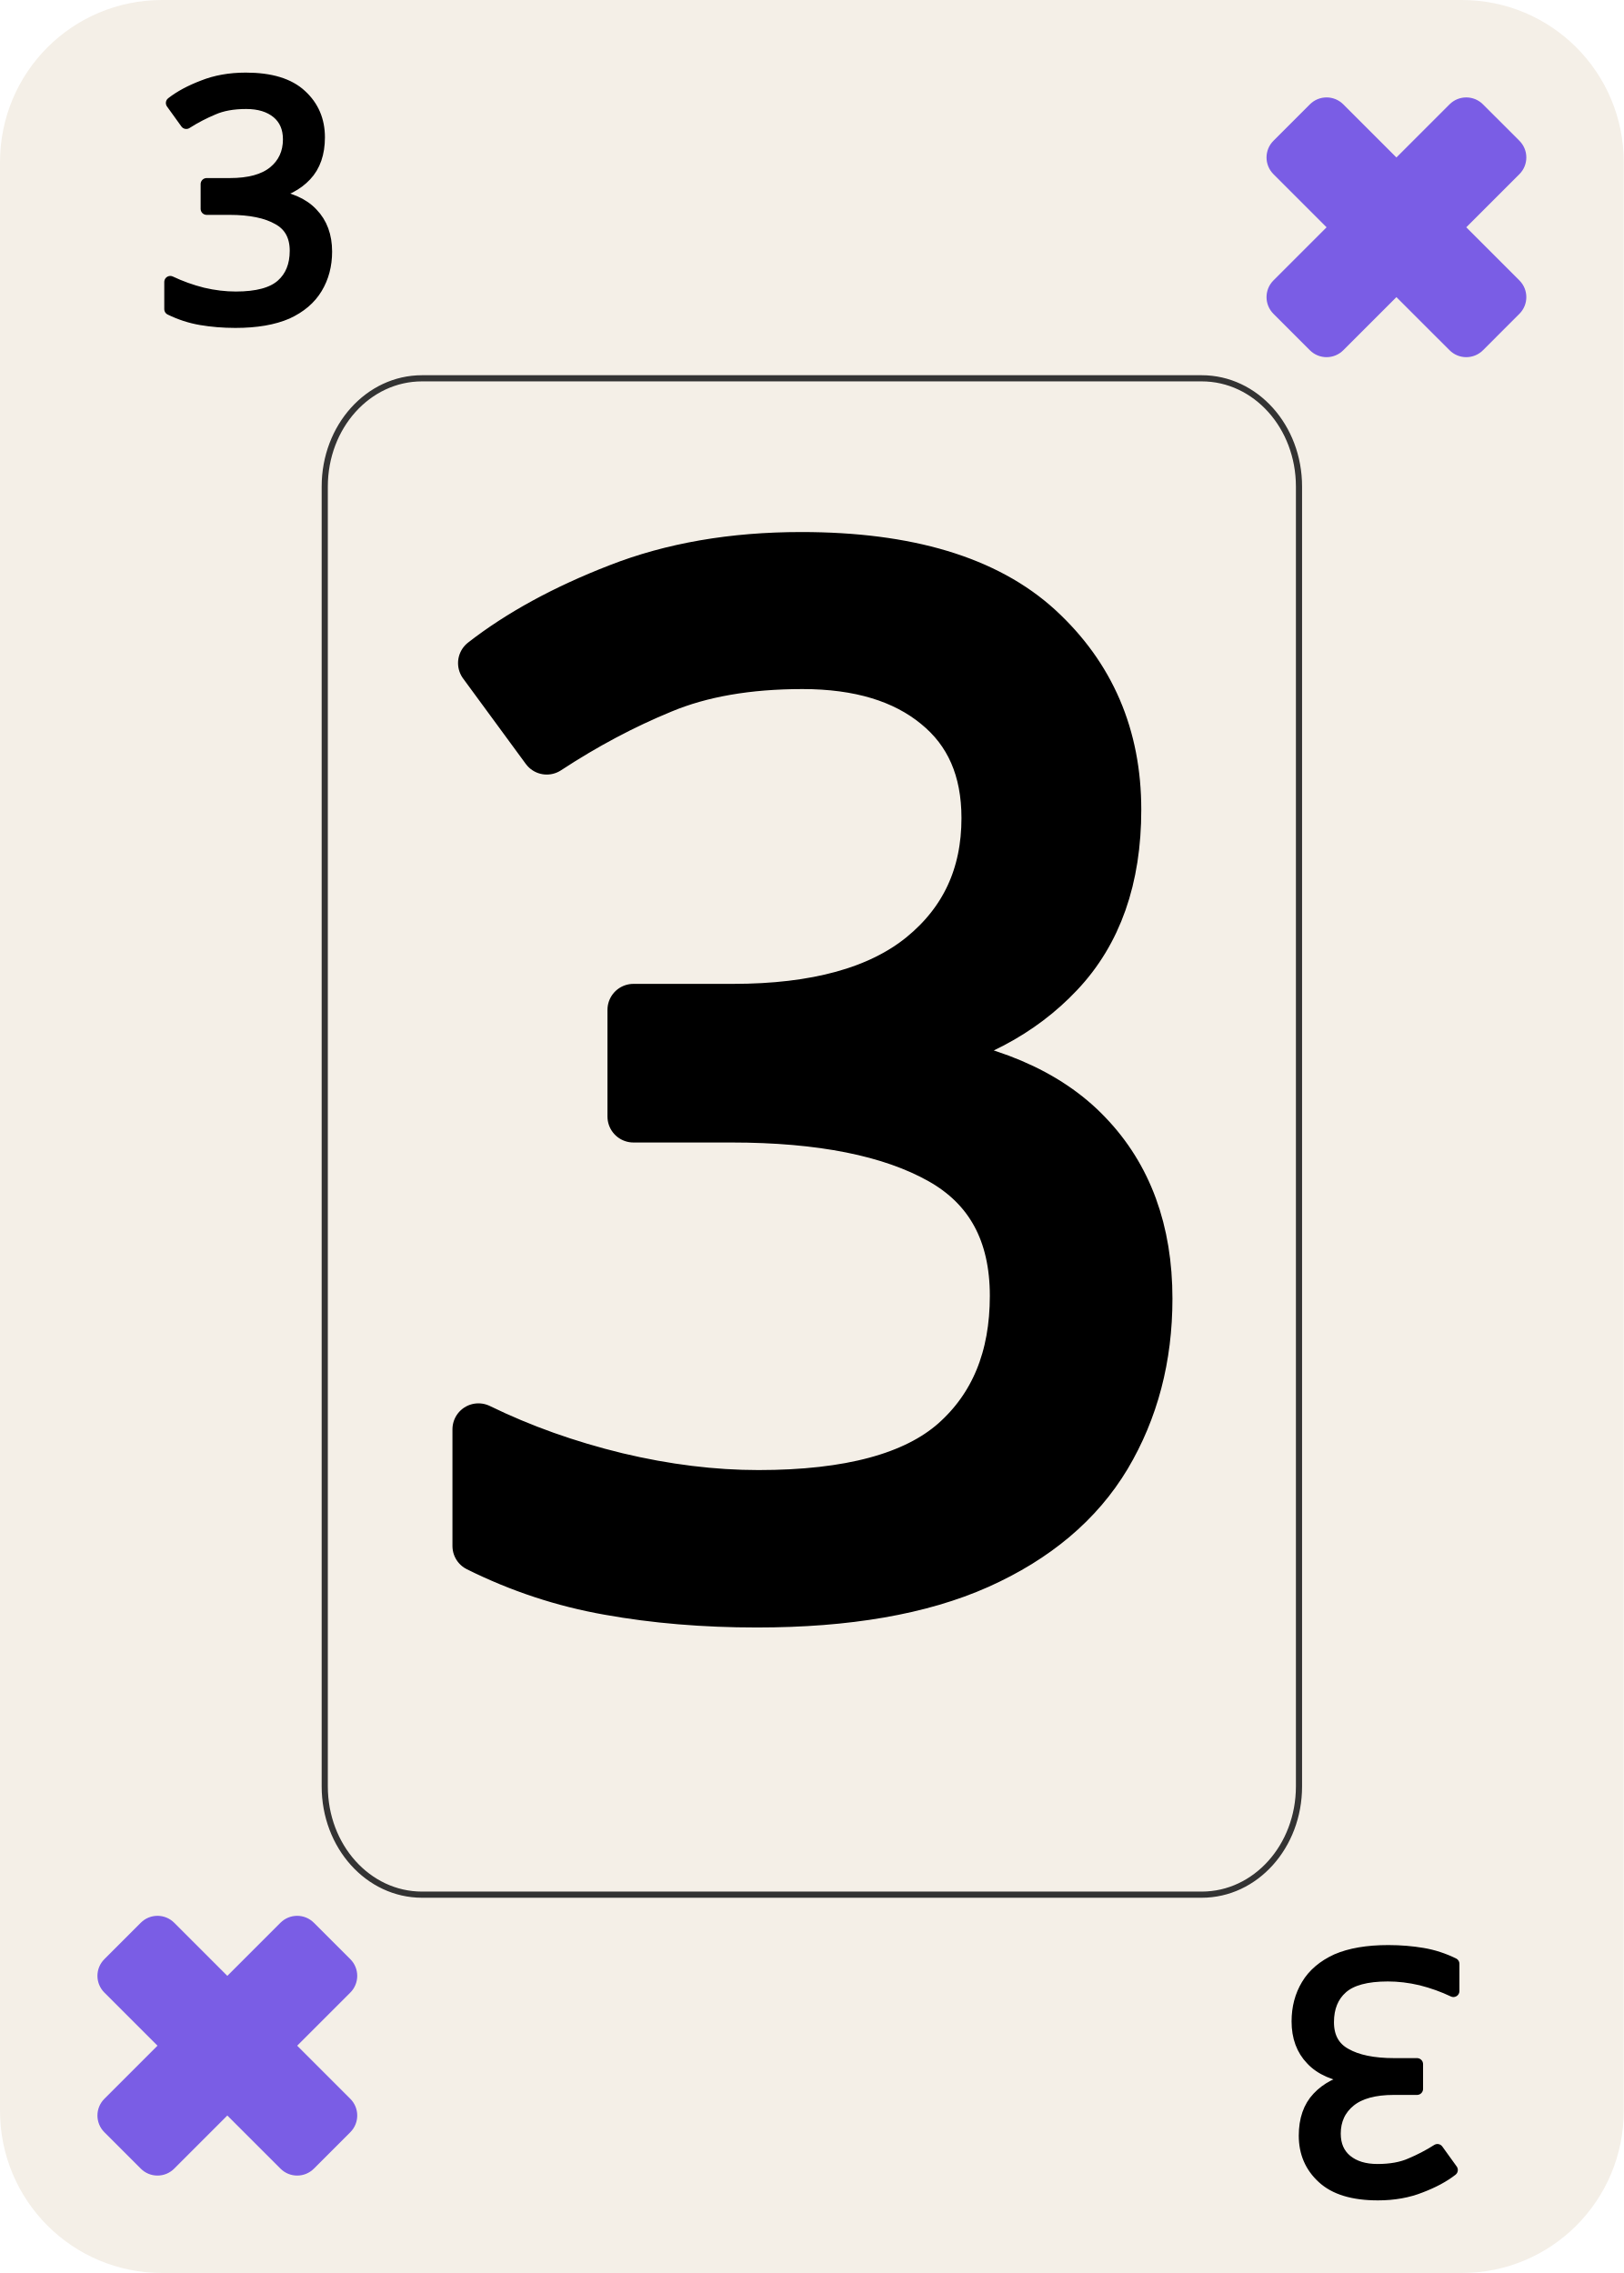
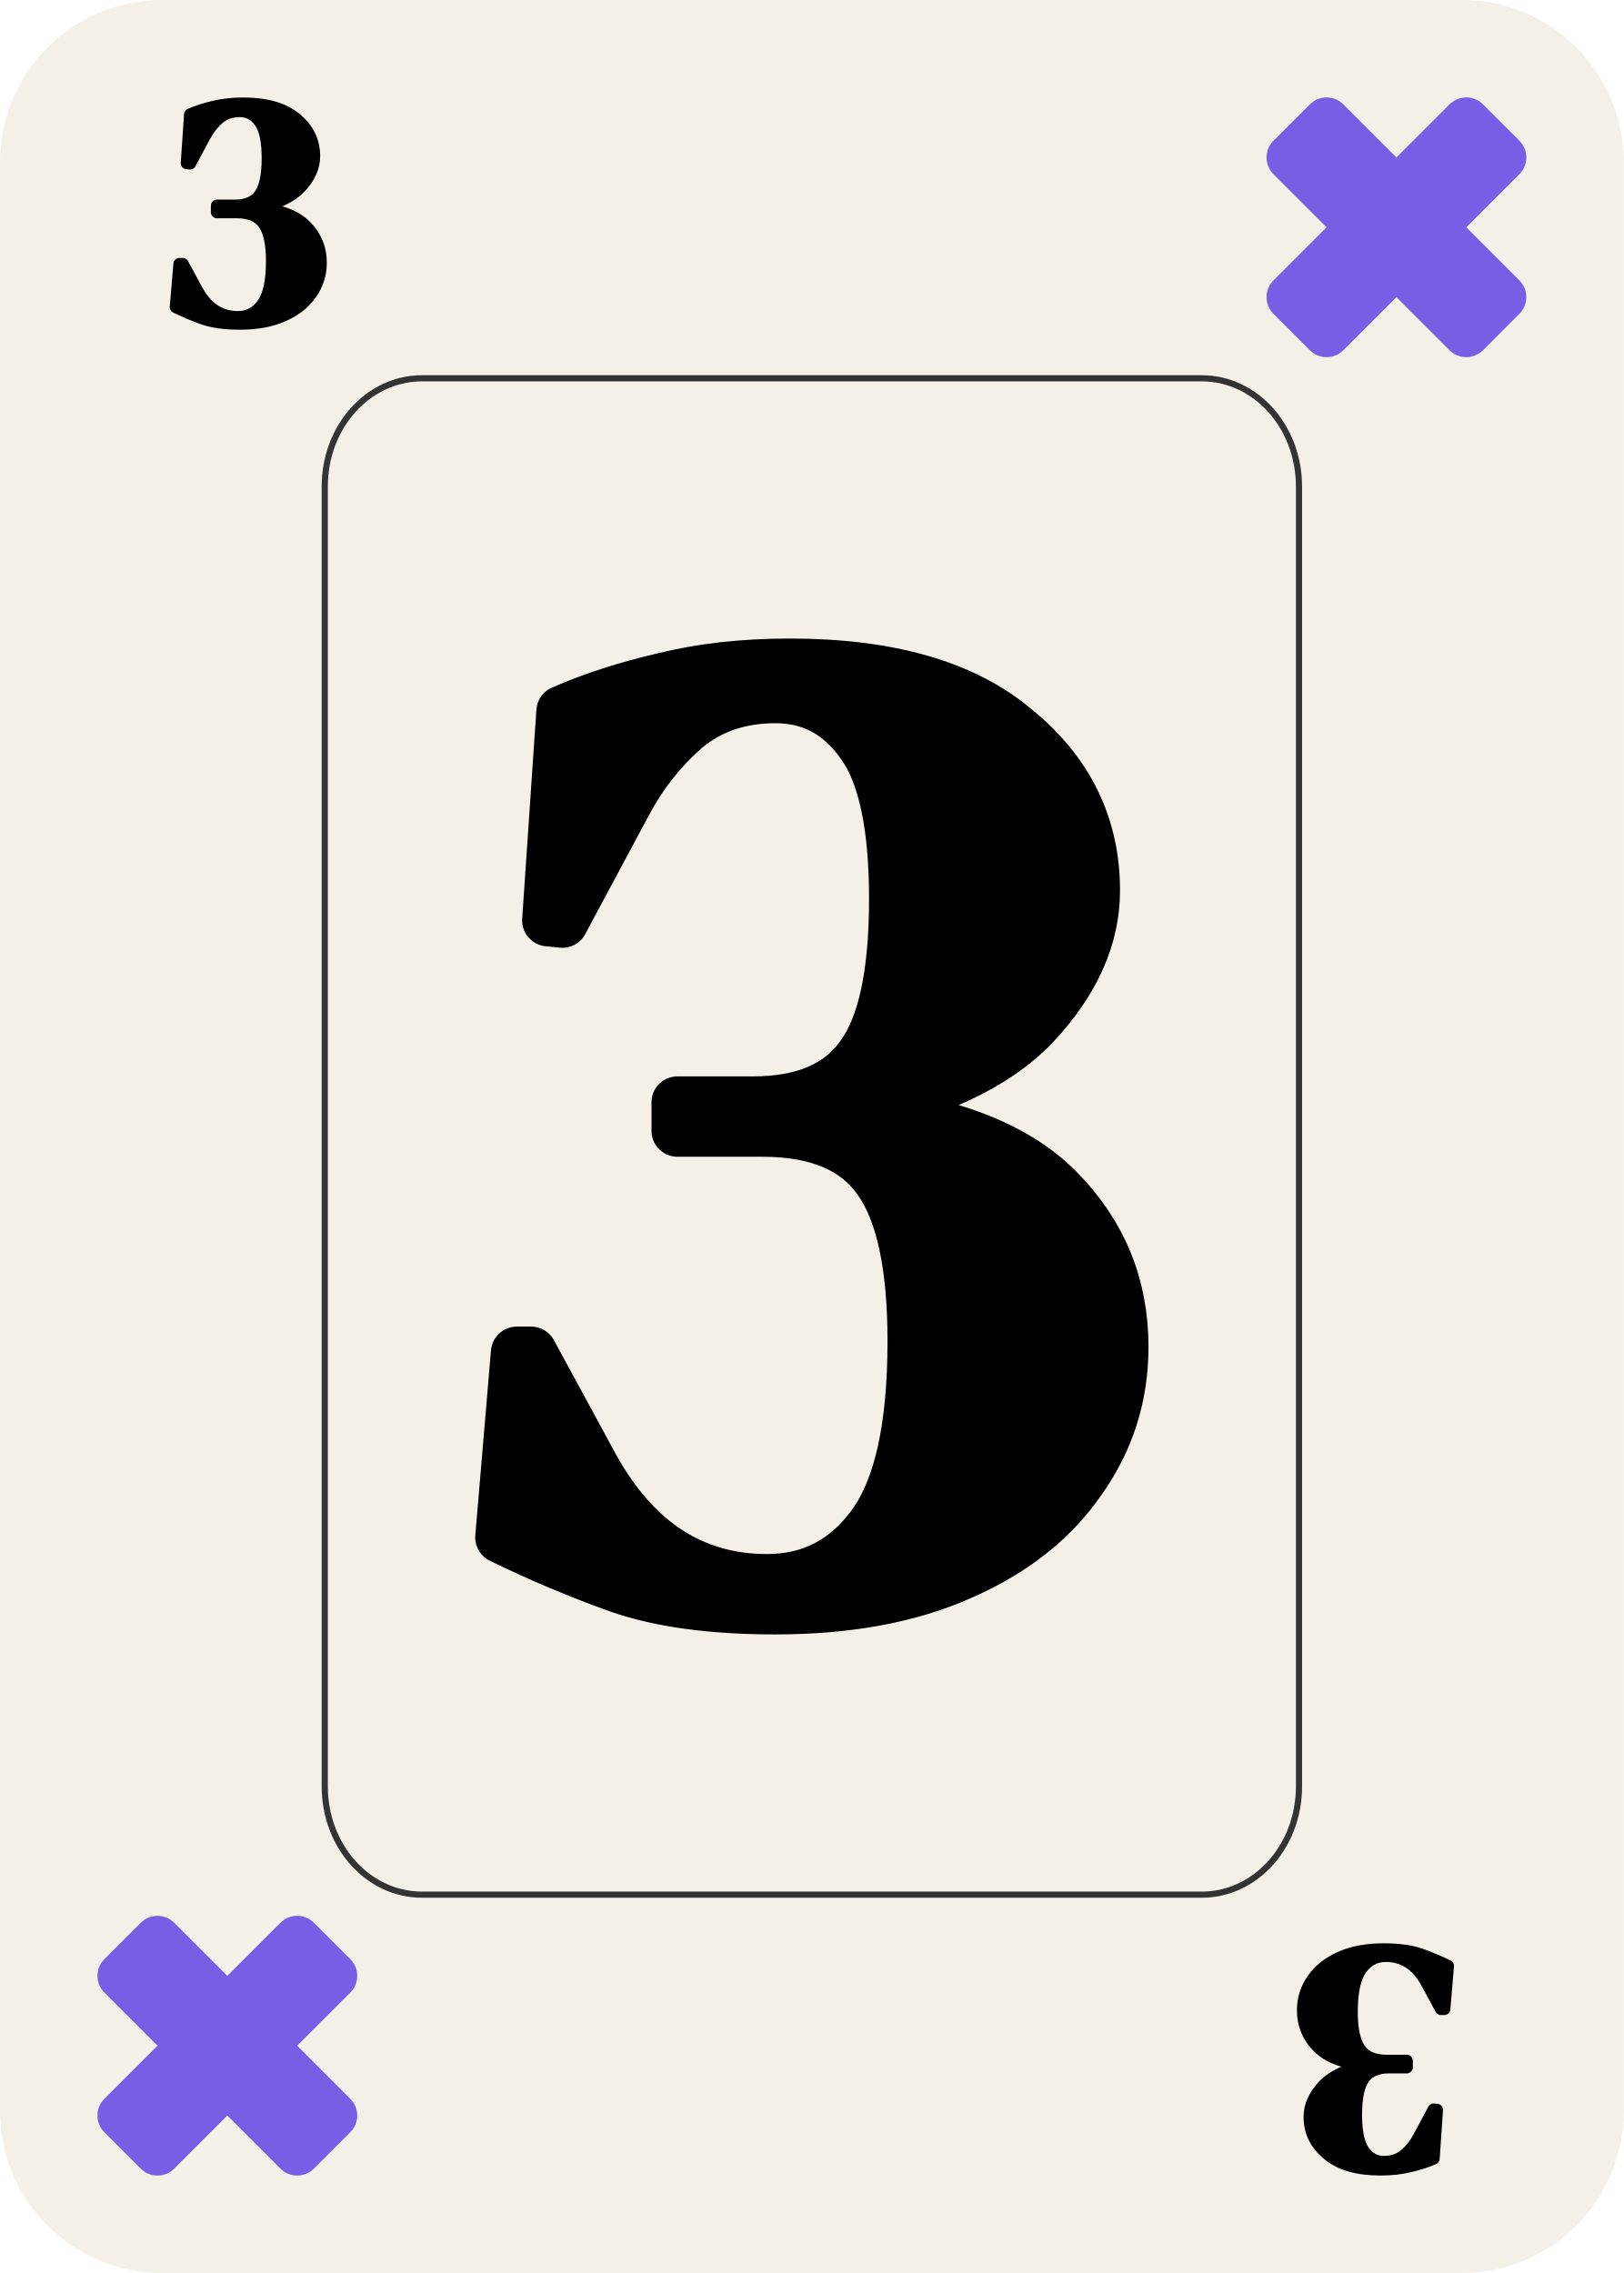
<svg xmlns="http://www.w3.org/2000/svg" width="63.5mm" height="88.9mm" viewBox="0 0 63.5 88.9" version="1.1" id="svg1">
  <defs id="defs1" />
  <g id="layer1" transform="translate(-593.079,113.4458)">
    <g id="g2">
      <path id="path6" style="fill:#f4efe7;stroke:none;stroke-width:3.81;stroke-linecap:round;paint-order:markers fill stroke" d="m 599.421,-113.446 h 50.817 c 3.513,0 6.342,2.832 6.342,6.35 v 76.2 c 0,3.518 -2.828,6.35 -6.342,6.35 h -50.817 c -3.513,0 -6.342,-2.832 -6.342,-6.35 v -76.2 c 0,-3.518 2.828,-6.35 6.342,-6.35 z" />
      <path id="path7" style="fill:#7a5de5;fill-opacity:1;stroke-width:1.776;stroke-linecap:round;paint-order:markers fill stroke" d="m 651.074,-109.364 c -0.362,-0.362 -0.945,-0.362 -1.308,-1e-5 l -0.711,0.711 -0.712,0.712 -0.654,0.654 -1.366,-1.366 -0.711,-0.711 c -0.362,-0.362 -0.946,-0.362 -1.308,-2e-5 l -1.423,1.423 c -0.362,0.362 -0.362,0.946 0,1.308 l 1.423,1.423 0.654,0.654 -1.366,1.366 -0.711,0.711 c -0.362,0.362 -0.362,0.946 0,1.308 l 1.423,1.423 c 0.362,0.362 0.946,0.362 1.308,10e-6 l 1.423,-1.423 0.654,-0.654 0.654,0.654 0.712,0.712 0.712,0.711 c 0.362,0.362 0.946,0.362 1.308,-2e-5 l 1.423,-1.423 c 0.362,-0.362 0.362,-0.946 0,-1.308 l -0.711,-0.711 -0.712,-0.712 -0.654,-0.654 0.654,-0.654 0.712,-0.712 0.711,-0.711 c 0.362,-0.362 0.362,-0.946 0,-1.308 z" />
      <path id="path9" style="fill:#7a5de5;fill-opacity:1;stroke-width:1.776;stroke-linecap:round;paint-order:markers fill stroke" d="m 605.354,-38.244 c -0.362,-0.362 -0.945,-0.362 -1.308,-1e-5 l -0.711,0.711 -0.712,0.712 -0.654,0.654 -1.366,-1.366 -0.711,-0.711 c -0.362,-0.362 -0.946,-0.362 -1.308,-2e-5 l -1.423,1.423 c -0.362,0.362 -0.362,0.946 0,1.308 l 1.423,1.423 0.654,0.654 -1.366,1.366 -0.711,0.711 c -0.362,0.362 -0.362,0.946 0,1.308 l 1.423,1.423 c 0.362,0.362 0.946,0.362 1.308,10e-6 l 1.423,-1.423 0.654,-0.654 0.654,0.654 0.712,0.712 0.712,0.711 c 0.362,0.362 0.946,0.362 1.308,-2e-5 l 1.423,-1.423 c 0.362,-0.362 0.362,-0.946 0,-1.308 l -0.711,-0.711 -0.712,-0.712 -0.654,-0.654 0.654,-0.654 0.712,-0.712 0.711,-0.711 c 0.362,-0.362 0.362,-0.946 0,-1.308 z" />
-       <text xml:space="preserve" style="font-size:12.973px;line-height:0.9;font-family:'DM Serif Display';-inkscape-font-specification:'DM Serif Display';text-align:start;letter-spacing:0px;word-spacing:0px;writing-mode:lr-tb;direction:ltr;text-anchor:start;fill:#000000;fill-opacity:1;stroke:#000000;stroke-width:0.47;stroke-linecap:round;stroke-linejoin:round;stroke-miterlimit:1.1;stroke-dasharray:none;stroke-opacity:1;paint-order:stroke fill markers" x="599.161" y="-100.981" id="text9">
-         <tspan id="tspan9" style="font-size:12.973px;fill:#000000;fill-opacity:1;stroke:#000000;stroke-width:0.47;stroke-linecap:round;stroke-linejoin:round;stroke-dasharray:none;stroke-opacity:1" x="599.161" y="-100.981">3</tspan>
-       </text>
+       <g aria-label="3" id="text9" style="font-size:12.973px;line-height:0.9;font-family:'DM Serif Display';-inkscape-font-specification:'DM Serif Display';letter-spacing:0px;word-spacing:0px;stroke:#000000;stroke-width:0.47;stroke-linecap:round;stroke-linejoin:round;stroke-miterlimit:1.1;paint-order:stroke fill markers">
+         <path d="m 602.456,-100.786 q -0.869,0 -1.427,-0.195 -0.545,-0.195 -1.077,-0.454 l 0.143,-1.686 h 0.13 l 0.571,1.051 q 0.571,1.025 1.583,1.025 0.597,0 0.96,-0.493 0.376,-0.506 0.376,-1.686 0,-1.025 -0.311,-1.466 -0.311,-0.454 -1.064,-0.454 h -0.778 v -0.259 h 0.688 q 0.688,0 0.986,-0.415 0.311,-0.415 0.311,-1.44 0,-0.999 -0.298,-1.414 -0.298,-0.428 -0.791,-0.428 -0.493,0 -0.83,0.285 -0.324,0.285 -0.532,0.675 l -0.584,1.09 -0.13,-0.013 0.13,-1.907 q 0.415,-0.182 0.921,-0.298 0.519,-0.13 1.155,-0.13 1.362,0 2.063,0.597 0.714,0.584 0.714,1.466 0,0.636 -0.545,1.219 -0.545,0.571 -1.712,0.791 1.323,0.117 1.92,0.714 0.597,0.597 0.597,1.44 0,0.675 -0.389,1.219 -0.376,0.545 -1.09,0.856 -0.701,0.311 -1.686,0.311 z" id="path18" />
+       </g>
      <path id="path10" style="fill:none;fill-opacity:0;stroke:#333333;stroke-width:0.241;stroke-linecap:round;stroke-dasharray:none;stroke-opacity:1;paint-order:markers fill stroke" d="m 609.584,-98.65 h 30.49 c 2.108,0 3.805,1.889 3.805,4.236 v 50.835 c 0,2.347 -1.697,4.236 -3.805,4.236 h -30.49 c -2.108,0 -3.805,-1.889 -3.805,-4.236 v -50.835 c 0,-2.347 1.697,-4.236 3.805,-4.236 z" />
-       <text xml:space="preserve" style="font-size:55.599px;line-height:0.9;font-family:'DM Serif Display';-inkscape-font-specification:'DM Serif Display';text-align:start;letter-spacing:0px;word-spacing:0px;writing-mode:lr-tb;direction:ltr;text-anchor:start;fill:#000000;fill-opacity:1;stroke:#000000;stroke-width:2.032;stroke-linecap:round;stroke-linejoin:round;stroke-miterlimit:1.1;stroke-dasharray:none;stroke-opacity:1;paint-order:stroke fill markers" x="609.289" y="-51.371" id="text12">
-         <tspan id="tspan12" style="font-size:55.599px;fill:#000000;fill-opacity:1;stroke:#000000;stroke-width:2.032;stroke-linecap:round;stroke-linejoin:round;stroke-dasharray:none;stroke-opacity:1" x="609.289" y="-51.371">3</tspan>
-       </text>
-       <text xml:space="preserve" style="font-size:12.973px;line-height:0.9;font-family:'DM Serif Display';-inkscape-font-specification:'DM Serif Display';text-align:start;letter-spacing:0px;word-spacing:0px;writing-mode:lr-tb;direction:ltr;text-anchor:start;fill:#000000;fill-opacity:1;stroke:#000000;stroke-width:0.47;stroke-linecap:round;stroke-linejoin:round;stroke-miterlimit:1.1;stroke-dasharray:none;stroke-opacity:1;paint-order:stroke fill markers" x="-650.497" y="37.011" id="text16" transform="scale(-1)">
-         <tspan id="tspan16" style="font-size:12.973px;fill:#000000;fill-opacity:1;stroke:#000000;stroke-width:0.47;stroke-linecap:round;stroke-linejoin:round;stroke-dasharray:none;stroke-opacity:1" x="-650.497" y="37.011">3</tspan>
-       </text>
+       <g aria-label="3" id="text12" style="font-size:55.599px;line-height:0.9;font-family:'DM Serif Display';-inkscape-font-specification:'DM Serif Display';letter-spacing:0px;word-spacing:0px;stroke:#000000;stroke-width:2.032;stroke-linecap:round;stroke-linejoin:round;stroke-miterlimit:1.1;paint-order:stroke fill markers">
+         <path d="m 623.411,-50.537 q -3.725,0 -6.116,-0.834 -2.335,-0.834 -4.615,-1.946 l 0.612,-7.228 h 0.556 l 2.446,4.504 q 2.446,4.392 6.783,4.392 2.558,0 4.114,-2.113 1.612,-2.168 1.612,-7.228 0,-4.392 -1.334,-6.283 -1.334,-1.946 -4.559,-1.946 h -3.336 v -1.112 h 2.947 q 2.947,0 4.226,-1.779 1.334,-1.779 1.334,-6.171 0,-4.281 -1.279,-6.06 -1.279,-1.835 -3.392,-1.835 -2.113,0 -3.558,1.223 -1.39,1.223 -2.28,2.891 l -2.502,4.67 -0.556,-0.056 0.556,-8.173 q 1.779,-0.778 3.948,-1.279 2.224,-0.556 4.948,-0.556 5.838,0 8.84,2.558 3.058,2.502 3.058,6.283 0,2.724 -2.335,5.226 -2.335,2.446 -7.339,3.392 5.671,0.5 8.229,3.058 2.558,2.558 2.558,6.171 0,2.891 -1.668,5.226 -1.612,2.335 -4.67,3.67 -3.002,1.334 -7.228,1.334 z" id="path21" />
+       </g>
+       <g aria-label="3" transform="scale(-1)" id="text16" style="font-size:12.973px;line-height:0.9;font-family:'DM Serif Display';-inkscape-font-specification:'DM Serif Display';letter-spacing:0px;word-spacing:0px;stroke:#000000;stroke-width:0.47;stroke-linecap:round;stroke-linejoin:round;stroke-miterlimit:1.1;paint-order:stroke fill markers">
+         <path d="m -647.202,37.205 q -0.869,0 -1.427,-0.195 -0.545,-0.195 -1.077,-0.454 l 0.143,-1.686 h 0.13 l 0.571,1.051 q 0.571,1.025 1.583,1.025 0.597,0 0.96,-0.493 0.376,-0.506 0.376,-1.686 0,-1.025 -0.311,-1.466 -0.311,-0.454 -1.064,-0.454 h -0.778 v -0.259 h 0.688 q 0.688,0 0.986,-0.415 0.311,-0.415 0.311,-1.44 0,-0.999 -0.298,-1.414 -0.298,-0.428 -0.791,-0.428 -0.493,0 -0.83,0.285 -0.324,0.285 -0.532,0.675 l -0.584,1.09 -0.13,-0.013 0.13,-1.907 q 0.415,-0.182 0.921,-0.298 0.519,-0.13 1.155,-0.13 1.362,0 2.063,0.597 0.714,0.584 0.714,1.466 0,0.636 -0.545,1.219 -0.545,0.571 -1.712,0.791 1.323,0.117 1.92,0.714 0.597,0.597 0.597,1.44 0,0.675 -0.389,1.219 -0.376,0.545 -1.09,0.856 -0.701,0.311 -1.686,0.311 z" id="path24" />
+       </g>
    </g>
  </g>
</svg>
